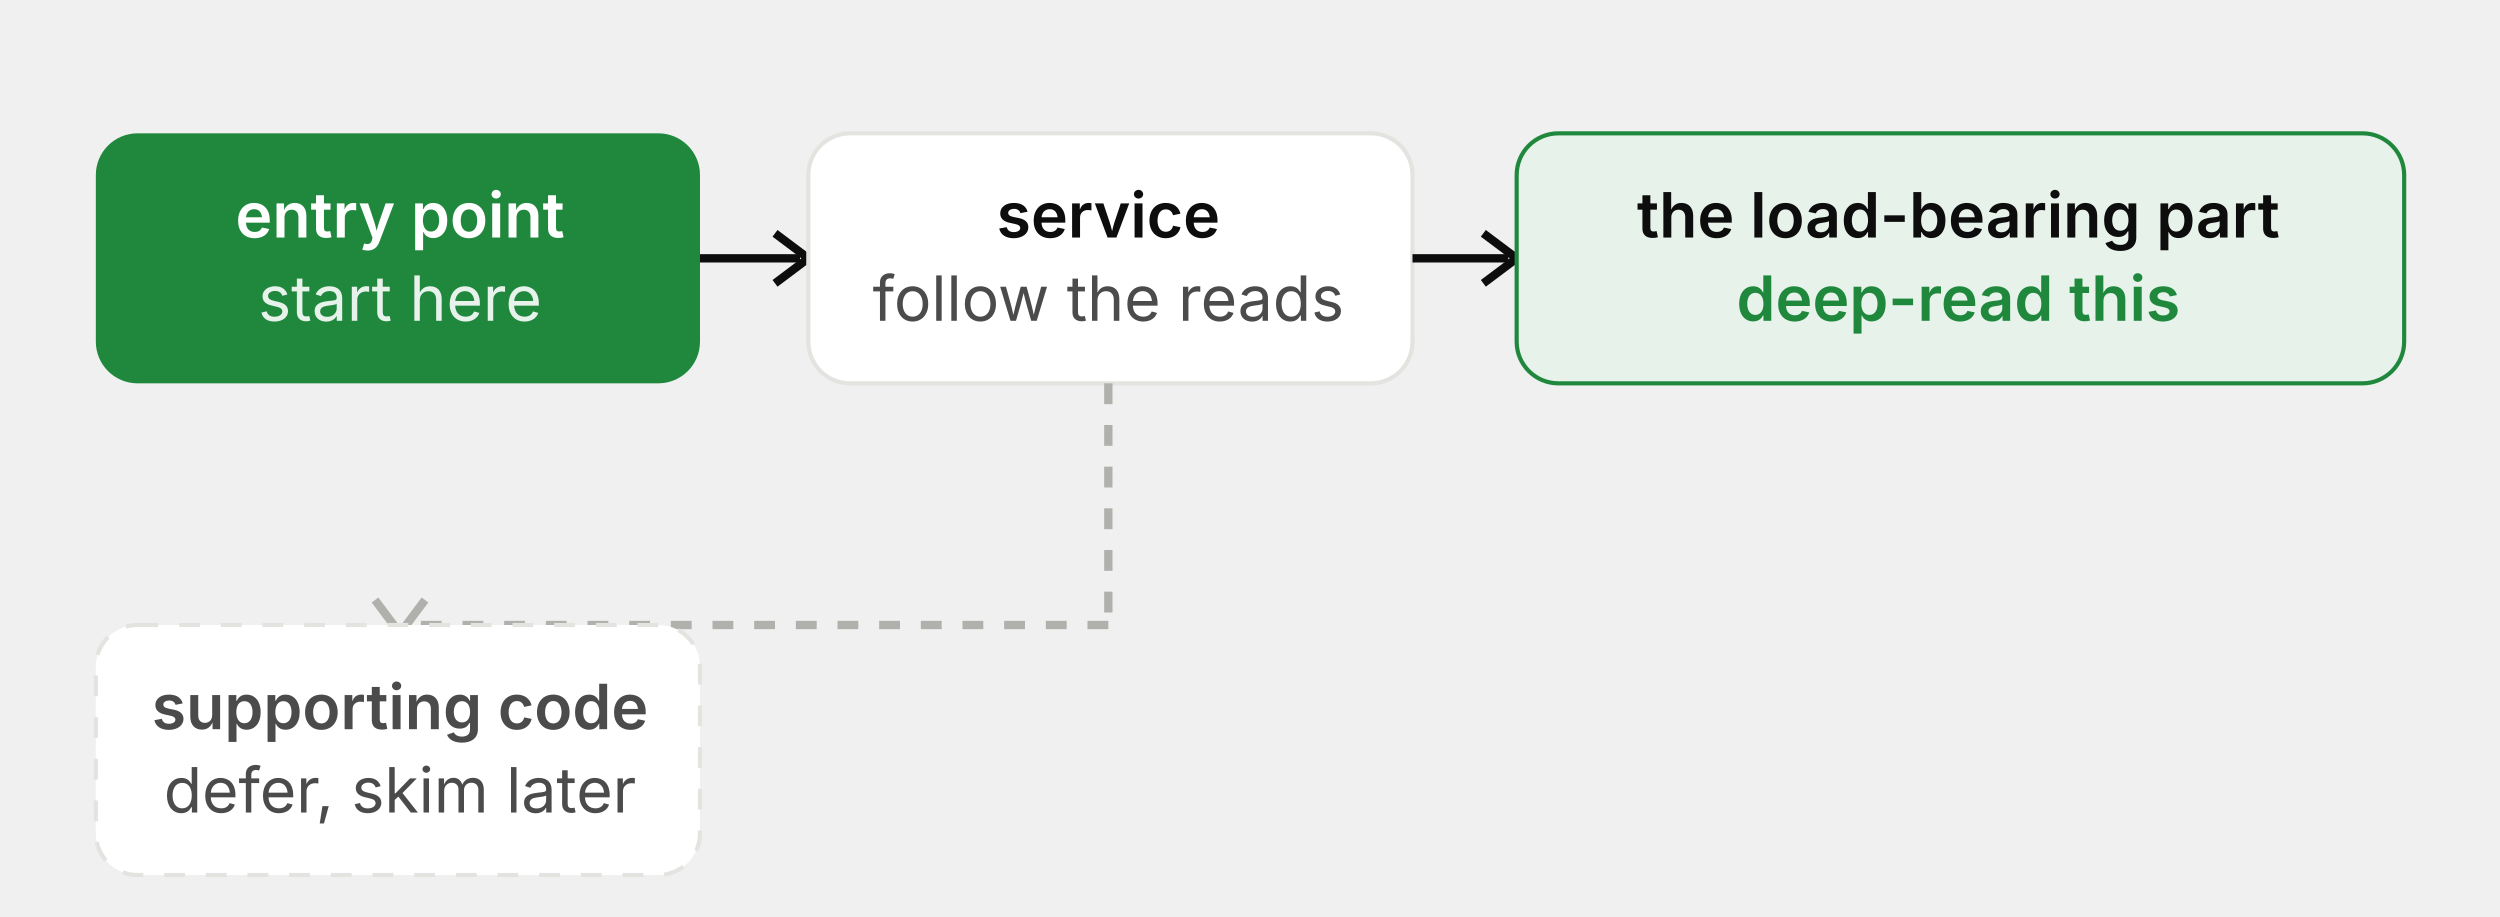
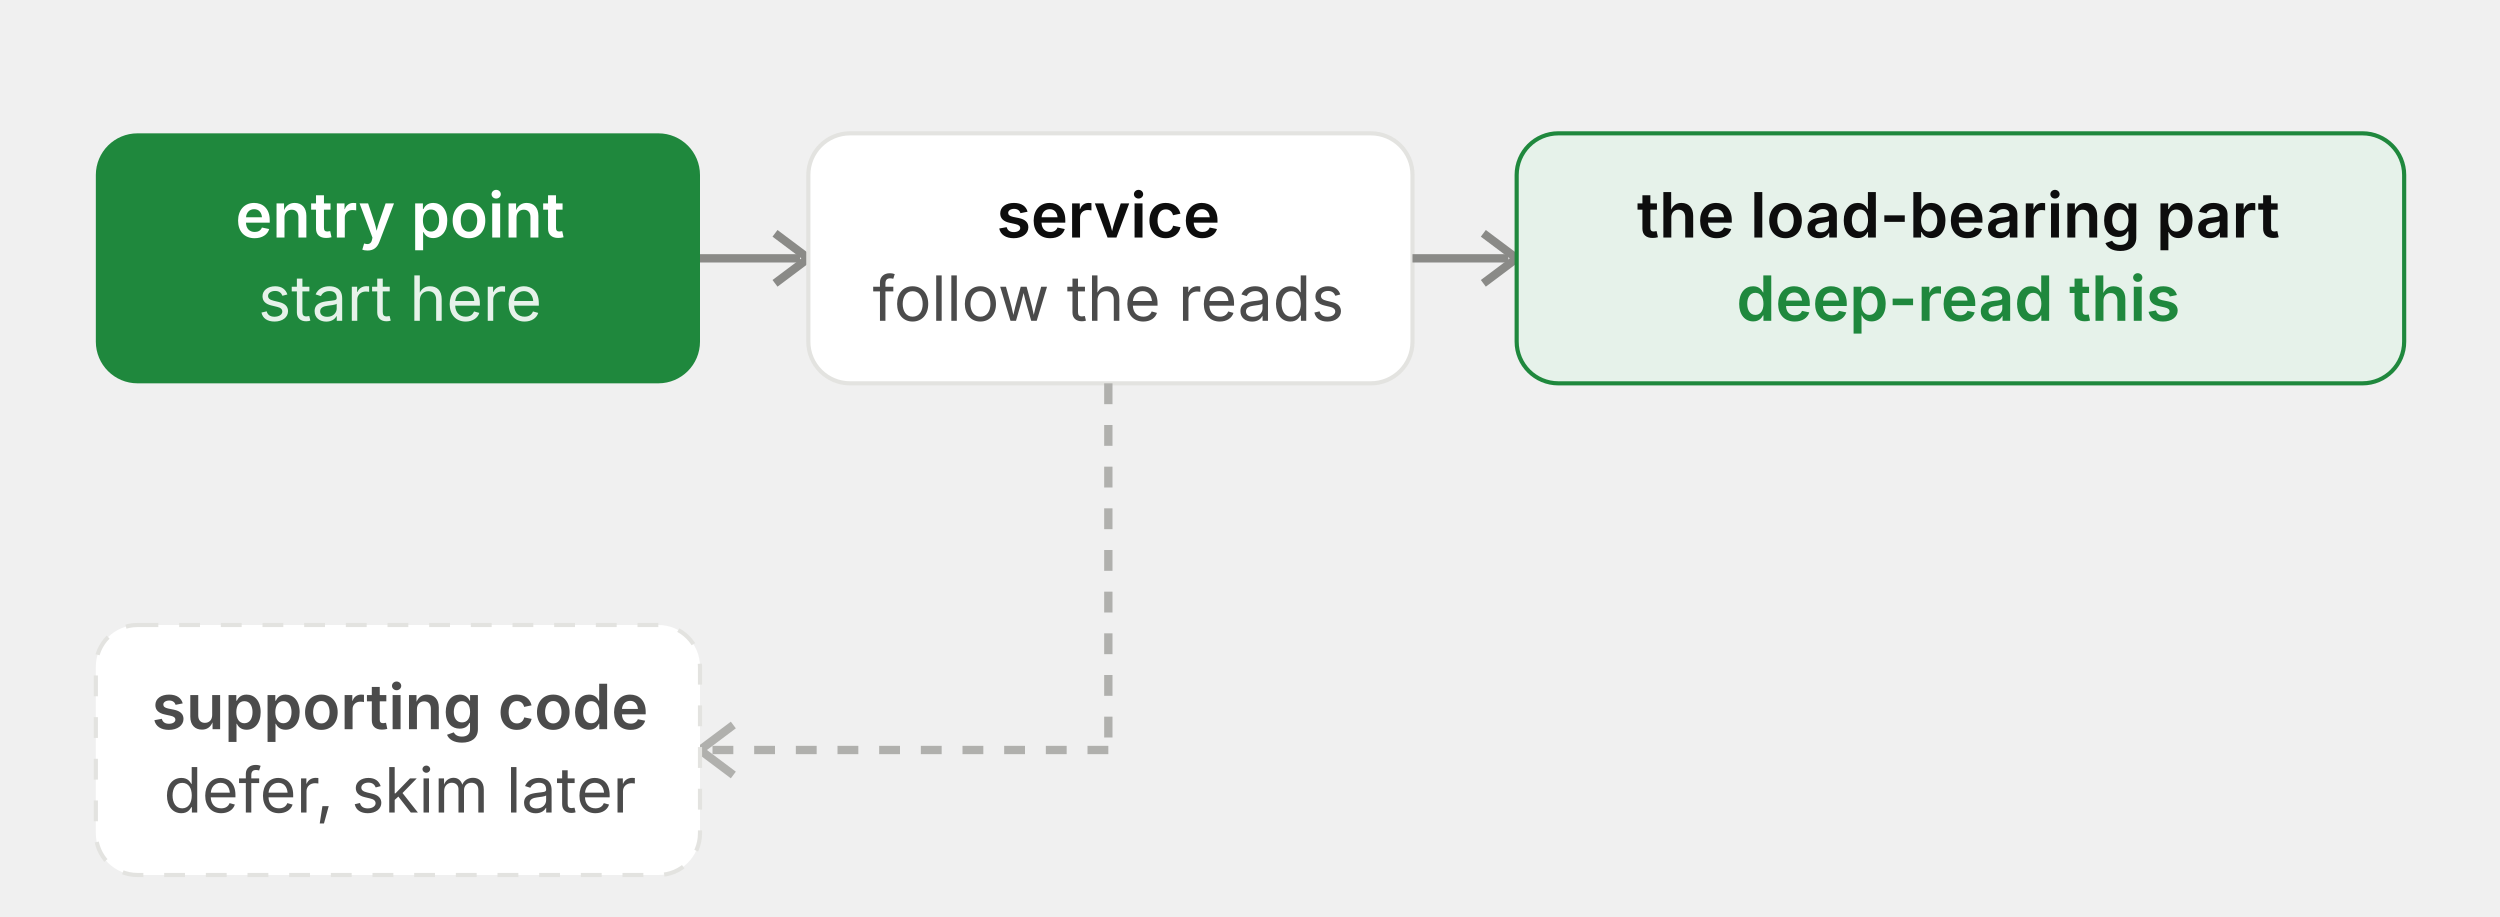
<svg xmlns="http://www.w3.org/2000/svg" width="600" height="220" viewBox="0 0 600 220" font-family="Inter, IBM Plex Sans, sans-serif">
  <rect x="23" y="32" width="145" height="60" rx="10" fill="#1f883d" />
  <text x="96" y="57" font-size="15" font-weight="600" fill="#ffffff" text-anchor="middle">entry point</text>
  <text x="96" y="77" font-size="15" fill="#e6f2ea" text-anchor="middle">start here</text>
-   <line x1="168" y1="62" x2="192" y2="62" stroke="#0d0d0d" stroke-width="2" />
-   <path d="M186 56 L194 62 L186 68" fill="none" stroke="#0d0d0d" stroke-width="2" />
+   <line x1="168" y1="62" x2="192" y2="62" stroke="#8a8a87" stroke-width="2" />
+   <path d="M186 56 L194 62 L186 68" fill="none" stroke="#8a8a87" stroke-width="2" />
  <rect x="194" y="32" width="145" height="60" rx="10" fill="#ffffff" stroke="#e3e3e0" stroke-width="1" />
  <text x="266" y="57" font-size="15" font-weight="600" fill="#0d0d0d" text-anchor="middle">service</text>
  <text x="266" y="77" font-size="15" fill="#4b4b4b" text-anchor="middle">follow the reads</text>
-   <line x1="339" y1="62" x2="362" y2="62" stroke="#0d0d0d" stroke-width="2" />
-   <path d="M356 56 L364 62 L356 68" fill="none" stroke="#0d0d0d" stroke-width="2" />
+   <line x1="339" y1="62" x2="362" y2="62" stroke="#8a8a87" stroke-width="2" />
+   <path d="M356 56 L364 62 L356 68" fill="none" stroke="#8a8a87" stroke-width="2" />
  <rect x="364" y="32" width="213" height="60" rx="10" fill="#e6f2ea" stroke="#1f883d" stroke-width="1" />
  <text x="470" y="57" font-size="15" font-weight="600" fill="#0d0d0d" text-anchor="middle">the load-bearing part</text>
  <text x="470" y="77" font-size="15" font-weight="600" fill="#1f883d" text-anchor="middle">deep-read this</text>
-   <line x1="266" y1="92" x2="266" y2="150" stroke="#b0b0ad" stroke-width="2" stroke-dasharray="5 5" />
-   <line x1="266" y1="150" x2="96" y2="150" stroke="#b0b0ad" stroke-width="2" stroke-dasharray="5 5" />
-   <path d="M102 144 L96 152 L90 144" fill="none" stroke="#b0b0ad" stroke-width="2" />
+   <line x1="266" y1="92" x2="266" y2="180" stroke="#b0b0ad" stroke-width="2" stroke-dasharray="5 5" />
+   <line x1="266" y1="180" x2="170" y2="180" stroke="#b0b0ad" stroke-width="2" stroke-dasharray="5 5" />
+   <path d="M176 174 L168 180 L176 186" fill="none" stroke="#b0b0ad" stroke-width="2" />
  <rect x="23" y="150" width="145" height="60" rx="10" fill="#ffffff" stroke="#e3e3e0" stroke-width="1" stroke-dasharray="5 5" />
  <text x="96" y="175" font-size="15" font-weight="600" fill="#4b4b4b" text-anchor="middle">supporting code</text>
  <text x="96" y="195" font-size="15" fill="#4b4b4b" text-anchor="middle">defer, skim later</text>
</svg>
